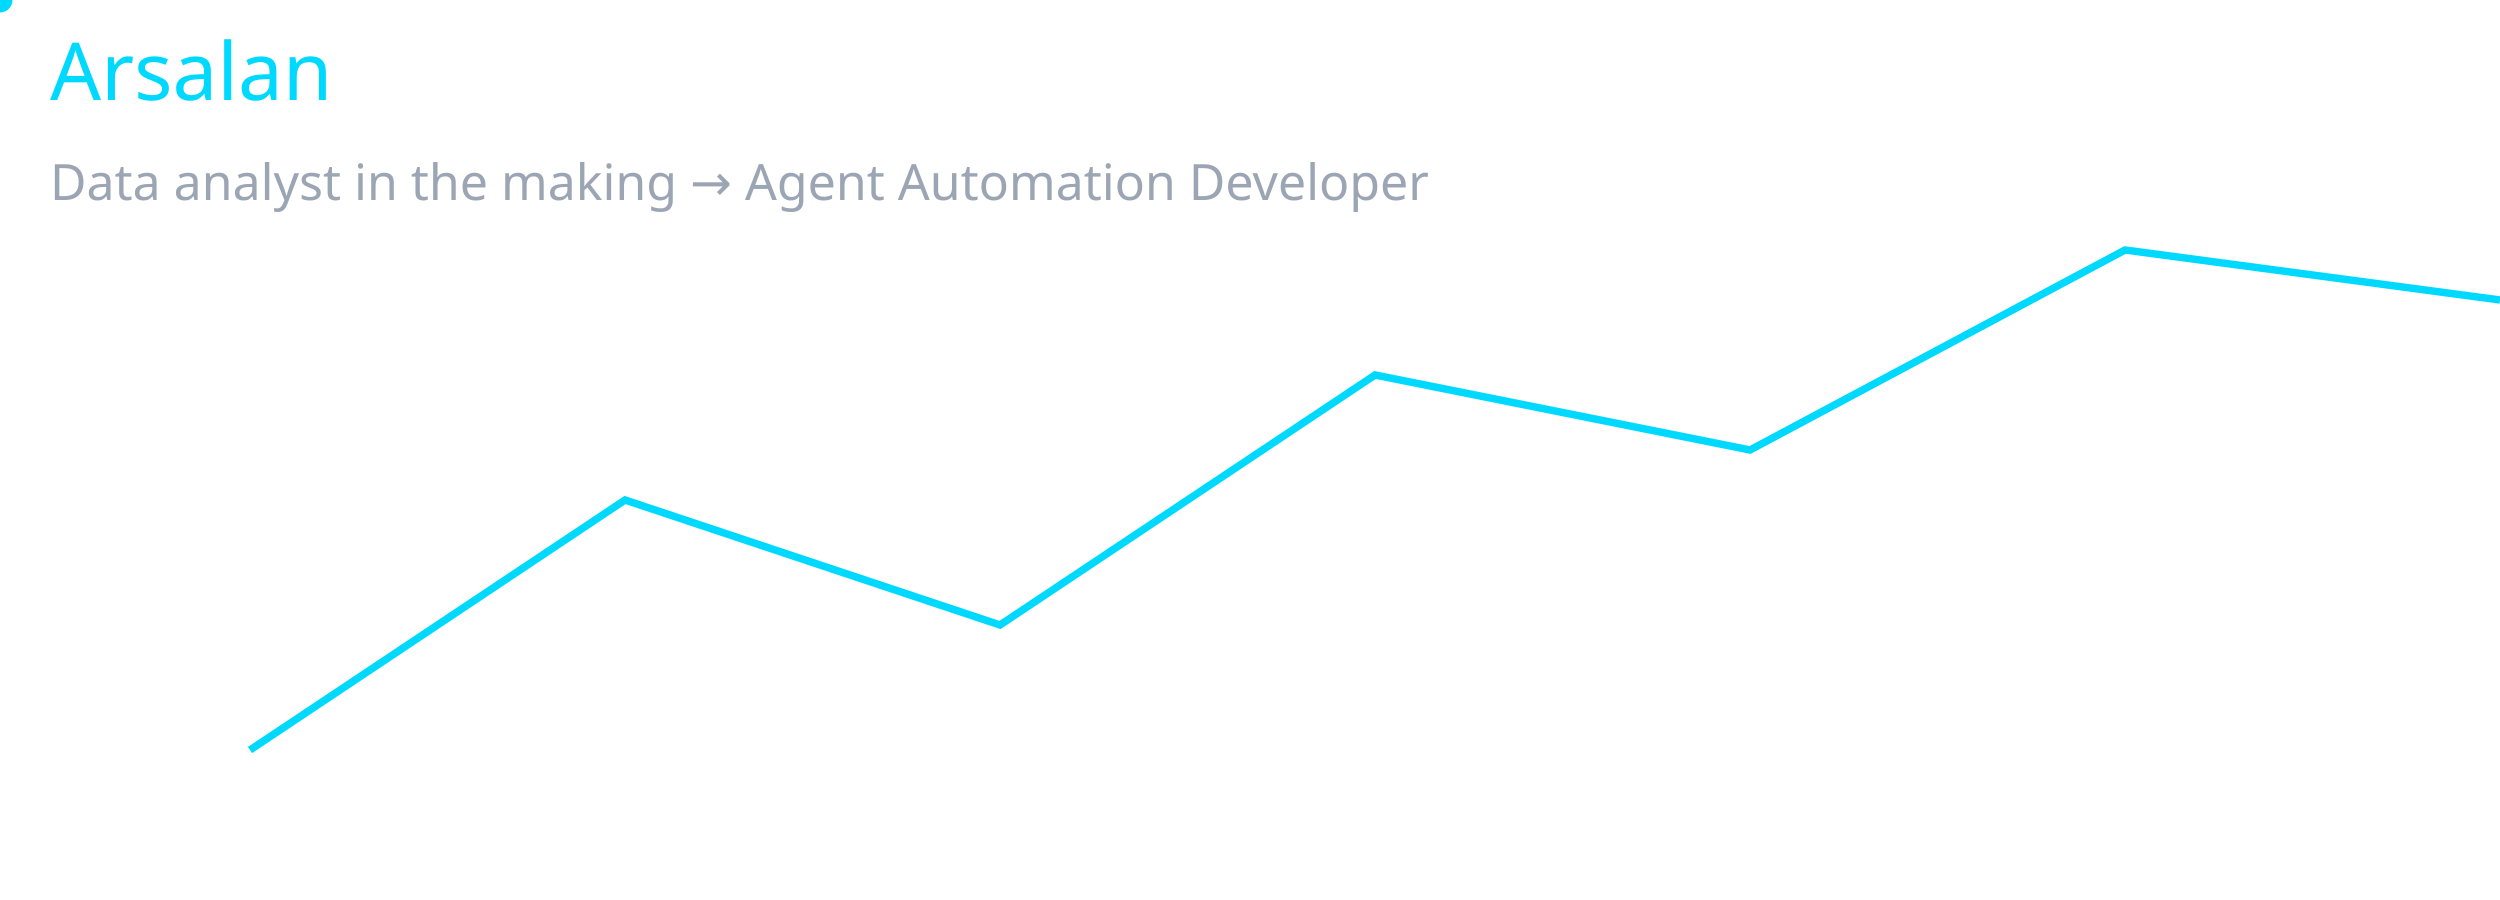
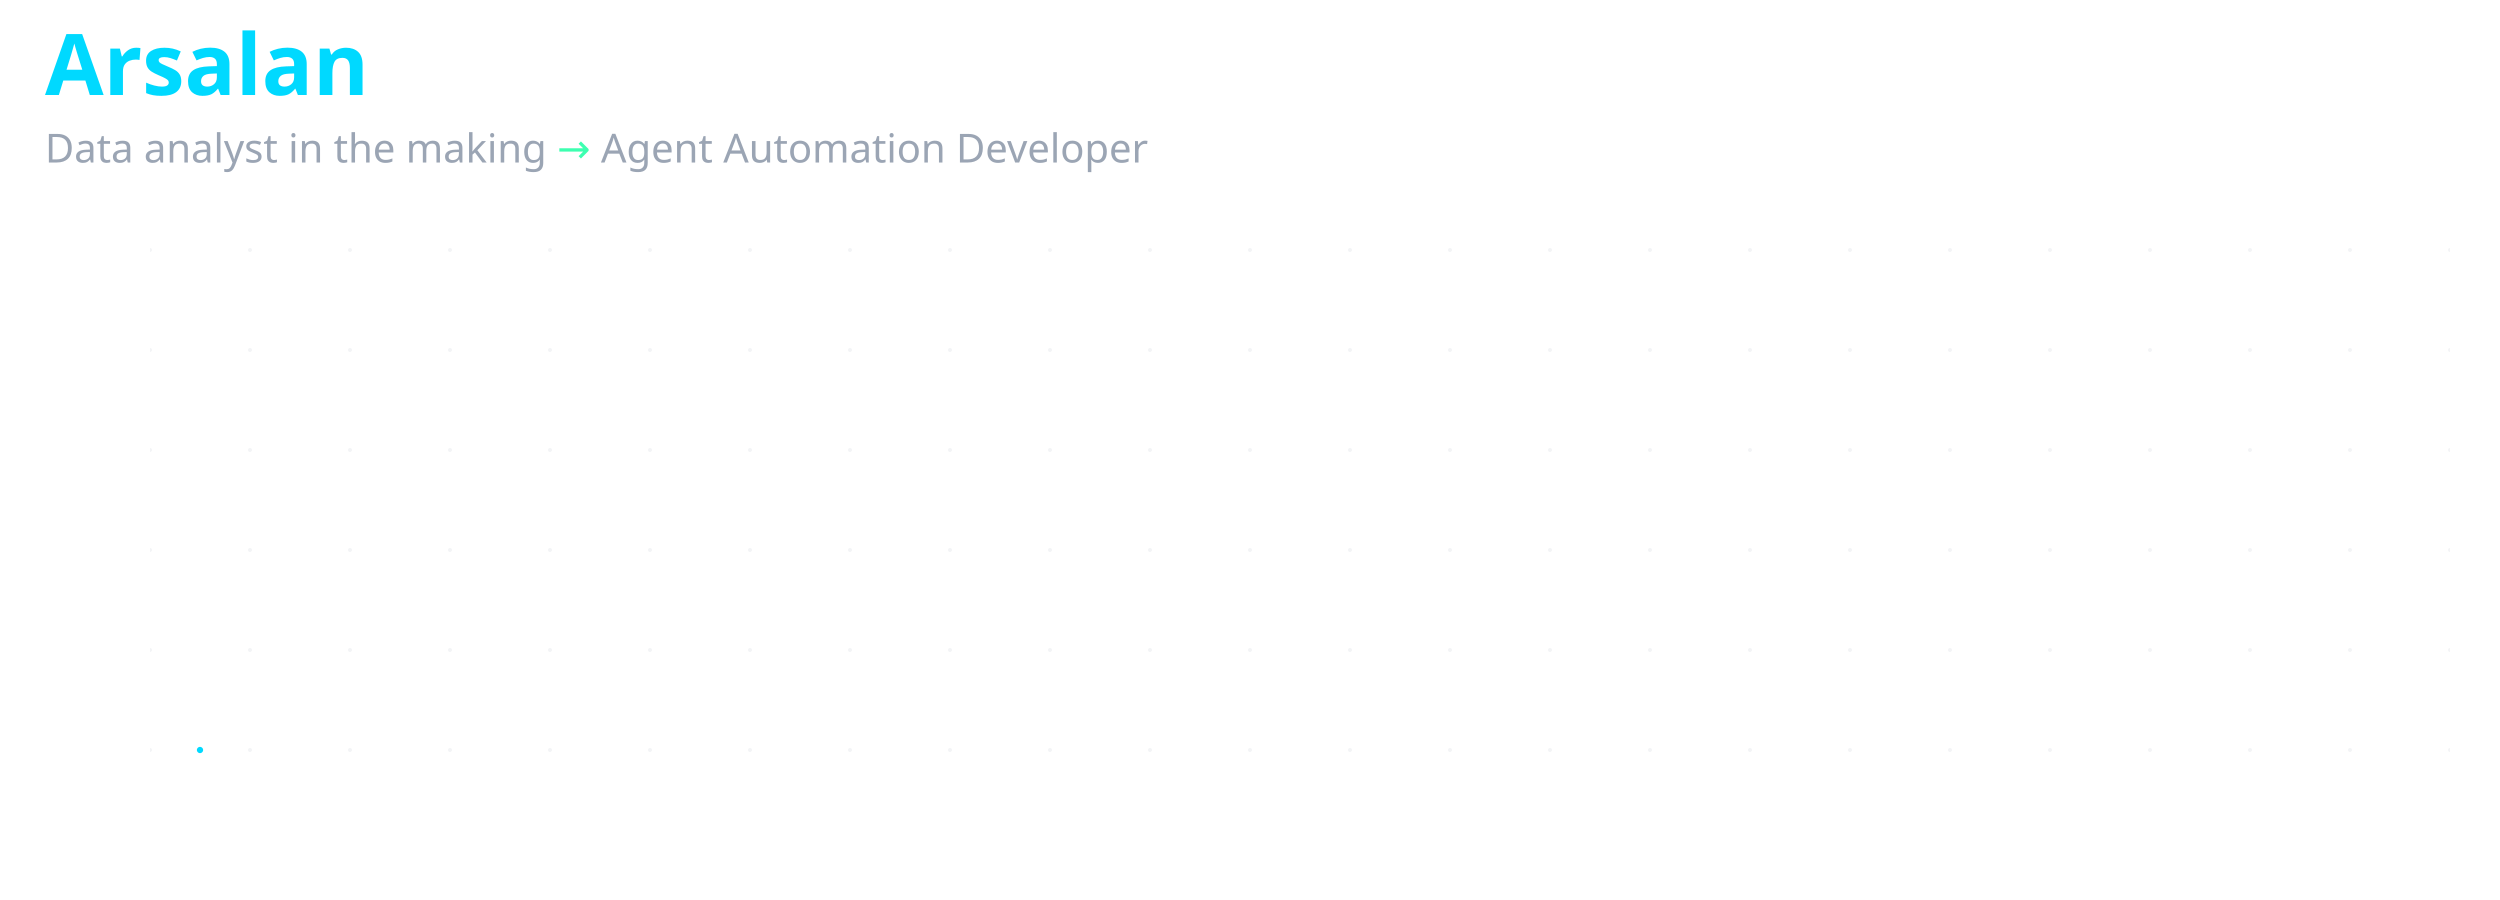
- <svg xmlns="http://www.w3.org/2000/svg" xmlns:xlink="http://www.w3.org/1999/xlink" width="1000" height="360" viewBox="0 0 1000 360" role="img" aria-labelledby="title">
+ <svg xmlns="http://www.w3.org/2000/svg" xmlns:xlink="http://www.w3.org/1999/xlink" width="1000" height="360" viewBox="0 0 1000 360" role="img" aria-labelledby="heroTitle">
+   <defs>
+     <filter id="glow" x="-100%" y="-100%" width="300%" height="300%">
+       <feGaussianBlur stdDeviation="4" result="blur" />
+       <feMerge>
+         <feMergeNode in="blur" />
+         <feMergeNode in="SourceGraphic" />
+       </feMerge>
+     </filter>
+     <pattern id="dots" width="40" height="40" patternUnits="userSpaceOnUse">
+       <circle cx="20" cy="20" r="0.8" fill="#9BA5B4" opacity="0.12" />
+     </pattern>
+   </defs>
  <style>
-     .bg { fill: transparent; }
-     .accent { stroke: #00D9FF; stroke-width: 3; fill: none; }
-     .dot { fill: #00D9FF; }
    @media (prefers-reduced-motion: reduce) {
-       * { animation: none; }
+       * { animation-duration: 0s !important; animation-iteration-count: 1 !important; }
    }
  </style>
-   <rect class="bg" width="100%" height="100%" />
-   <path id="linePath" class="accent" d="M100,300 L250,200 L400,250 L550,150 L700,180 L850,100 L1000,120" />
-   <animate id="drawLine" xlink:href="#linePath" attributeName="stroke-dasharray" from="0,2000" to="2000,0" dur="3s" fill="freeze" begin="0s;ballMove.end" />
-   <circle id="ball" class="dot" r="5">
-     <animateMotion id="ballMove" dur="4s" begin="drawLine.end" repeatCount="indefinite">
-       <mpath xlink:href="#linePath" />
+   <rect width="100%" height="100%" fill="transparent" />
+   <rect x="60" y="85" width="920" height="245" fill="url(#dots)" rx="4" />
+   <path id="chartLine" d="M80,300 L220,210 L380,255 L520,155 L660,185 L800,108 L920,125" stroke="#00D9FF" stroke-width="2.5" fill="none" stroke-linecap="round" stroke-linejoin="round" stroke-dasharray="0 2000">
+     <animate id="drawLine" attributeName="stroke-dasharray" from="0,2000" to="2000,0" dur="3s" fill="freeze" begin="0s; eraseLine.end + 0.4s" />
+     <animate id="eraseLine" attributeName="stroke-dasharray" from="2000,0" to="0,2000" dur="1s" fill="freeze" begin="ballMove.end + 0.4s" />
+   </path>
+   <g opacity="0">
+     <animate attributeName="opacity" from="0" to="1" dur="0.4s" fill="freeze" begin="drawLine.end" />
+     <animate attributeName="opacity" from="1" to="0" dur="0.4s" fill="freeze" begin="ballMove.end + 0.2s" />
+     <circle cx="80" cy="300" r="3.5" fill="#0A0E14" stroke="#00D9FF" stroke-width="1.5" />
+     <circle cx="220" cy="210" r="3.5" fill="#0A0E14" stroke="#00D9FF" stroke-width="1.5" />
+     <circle cx="380" cy="255" r="3.5" fill="#0A0E14" stroke="#00D9FF" stroke-width="1.5" />
+     <circle cx="520" cy="155" r="3.5" fill="#0A0E14" stroke="#00D9FF" stroke-width="1.5" />
+     <circle cx="660" cy="185" r="3.5" fill="#0A0E14" stroke="#00D9FF" stroke-width="1.5" />
+     <circle cx="800" cy="108" r="3.5" fill="#0A0E14" stroke="#00D9FF" stroke-width="1.5" />
+     <circle cx="920" cy="125" r="3.5" fill="#0A0E14" stroke="#00D9FF" stroke-width="1.5" />
+   </g>
+   <circle r="6" fill="#00D9FF" opacity="0" filter="url(#glow)">
+     <animate attributeName="opacity" values="0;1;1;0" keyTimes="0;0.03;0.94;1" dur="4s" fill="freeze" begin="drawLine.end" />
+     <animateMotion id="ballMove" dur="4s" fill="freeze" begin="drawLine.end" calcMode="linear">
+       <mpath xlink:href="#chartLine" />
    </animateMotion>
  </circle>
-   <text x="20" y="40" font-family="ui-monospace, 'SF Mono', Consolas, 'Segoe UI', sans-serif" font-size="32" fill="#00D9FF">Arsalan</text>
-   <text x="20" y="80" font-family="ui-monospace, 'SF Mono', Consolas, 'Segoe UI', sans-serif" font-size="20" fill="#9BA5B4">Data analyst in the making → Agent Automation Developer</text>
+   <text x="18" y="38" font-family="ui-monospace,'SF Mono',Consolas,'Segoe UI',sans-serif" font-size="34" font-weight="700" fill="#00D9FF">
+     Arsalan
+   </text>
+   <text font-family="ui-monospace,'SF Mono',Consolas,'Segoe UI',sans-serif" font-size="16" fill="#9BA5B4">
+     <tspan x="18" y="65">Data analyst in the making</tspan>
+     <tspan fill="#3DFFB0"> → </tspan>
+     <tspan fill="#9BA5B4">Agent Automation Developer</tspan>
+   </text>
</svg>
